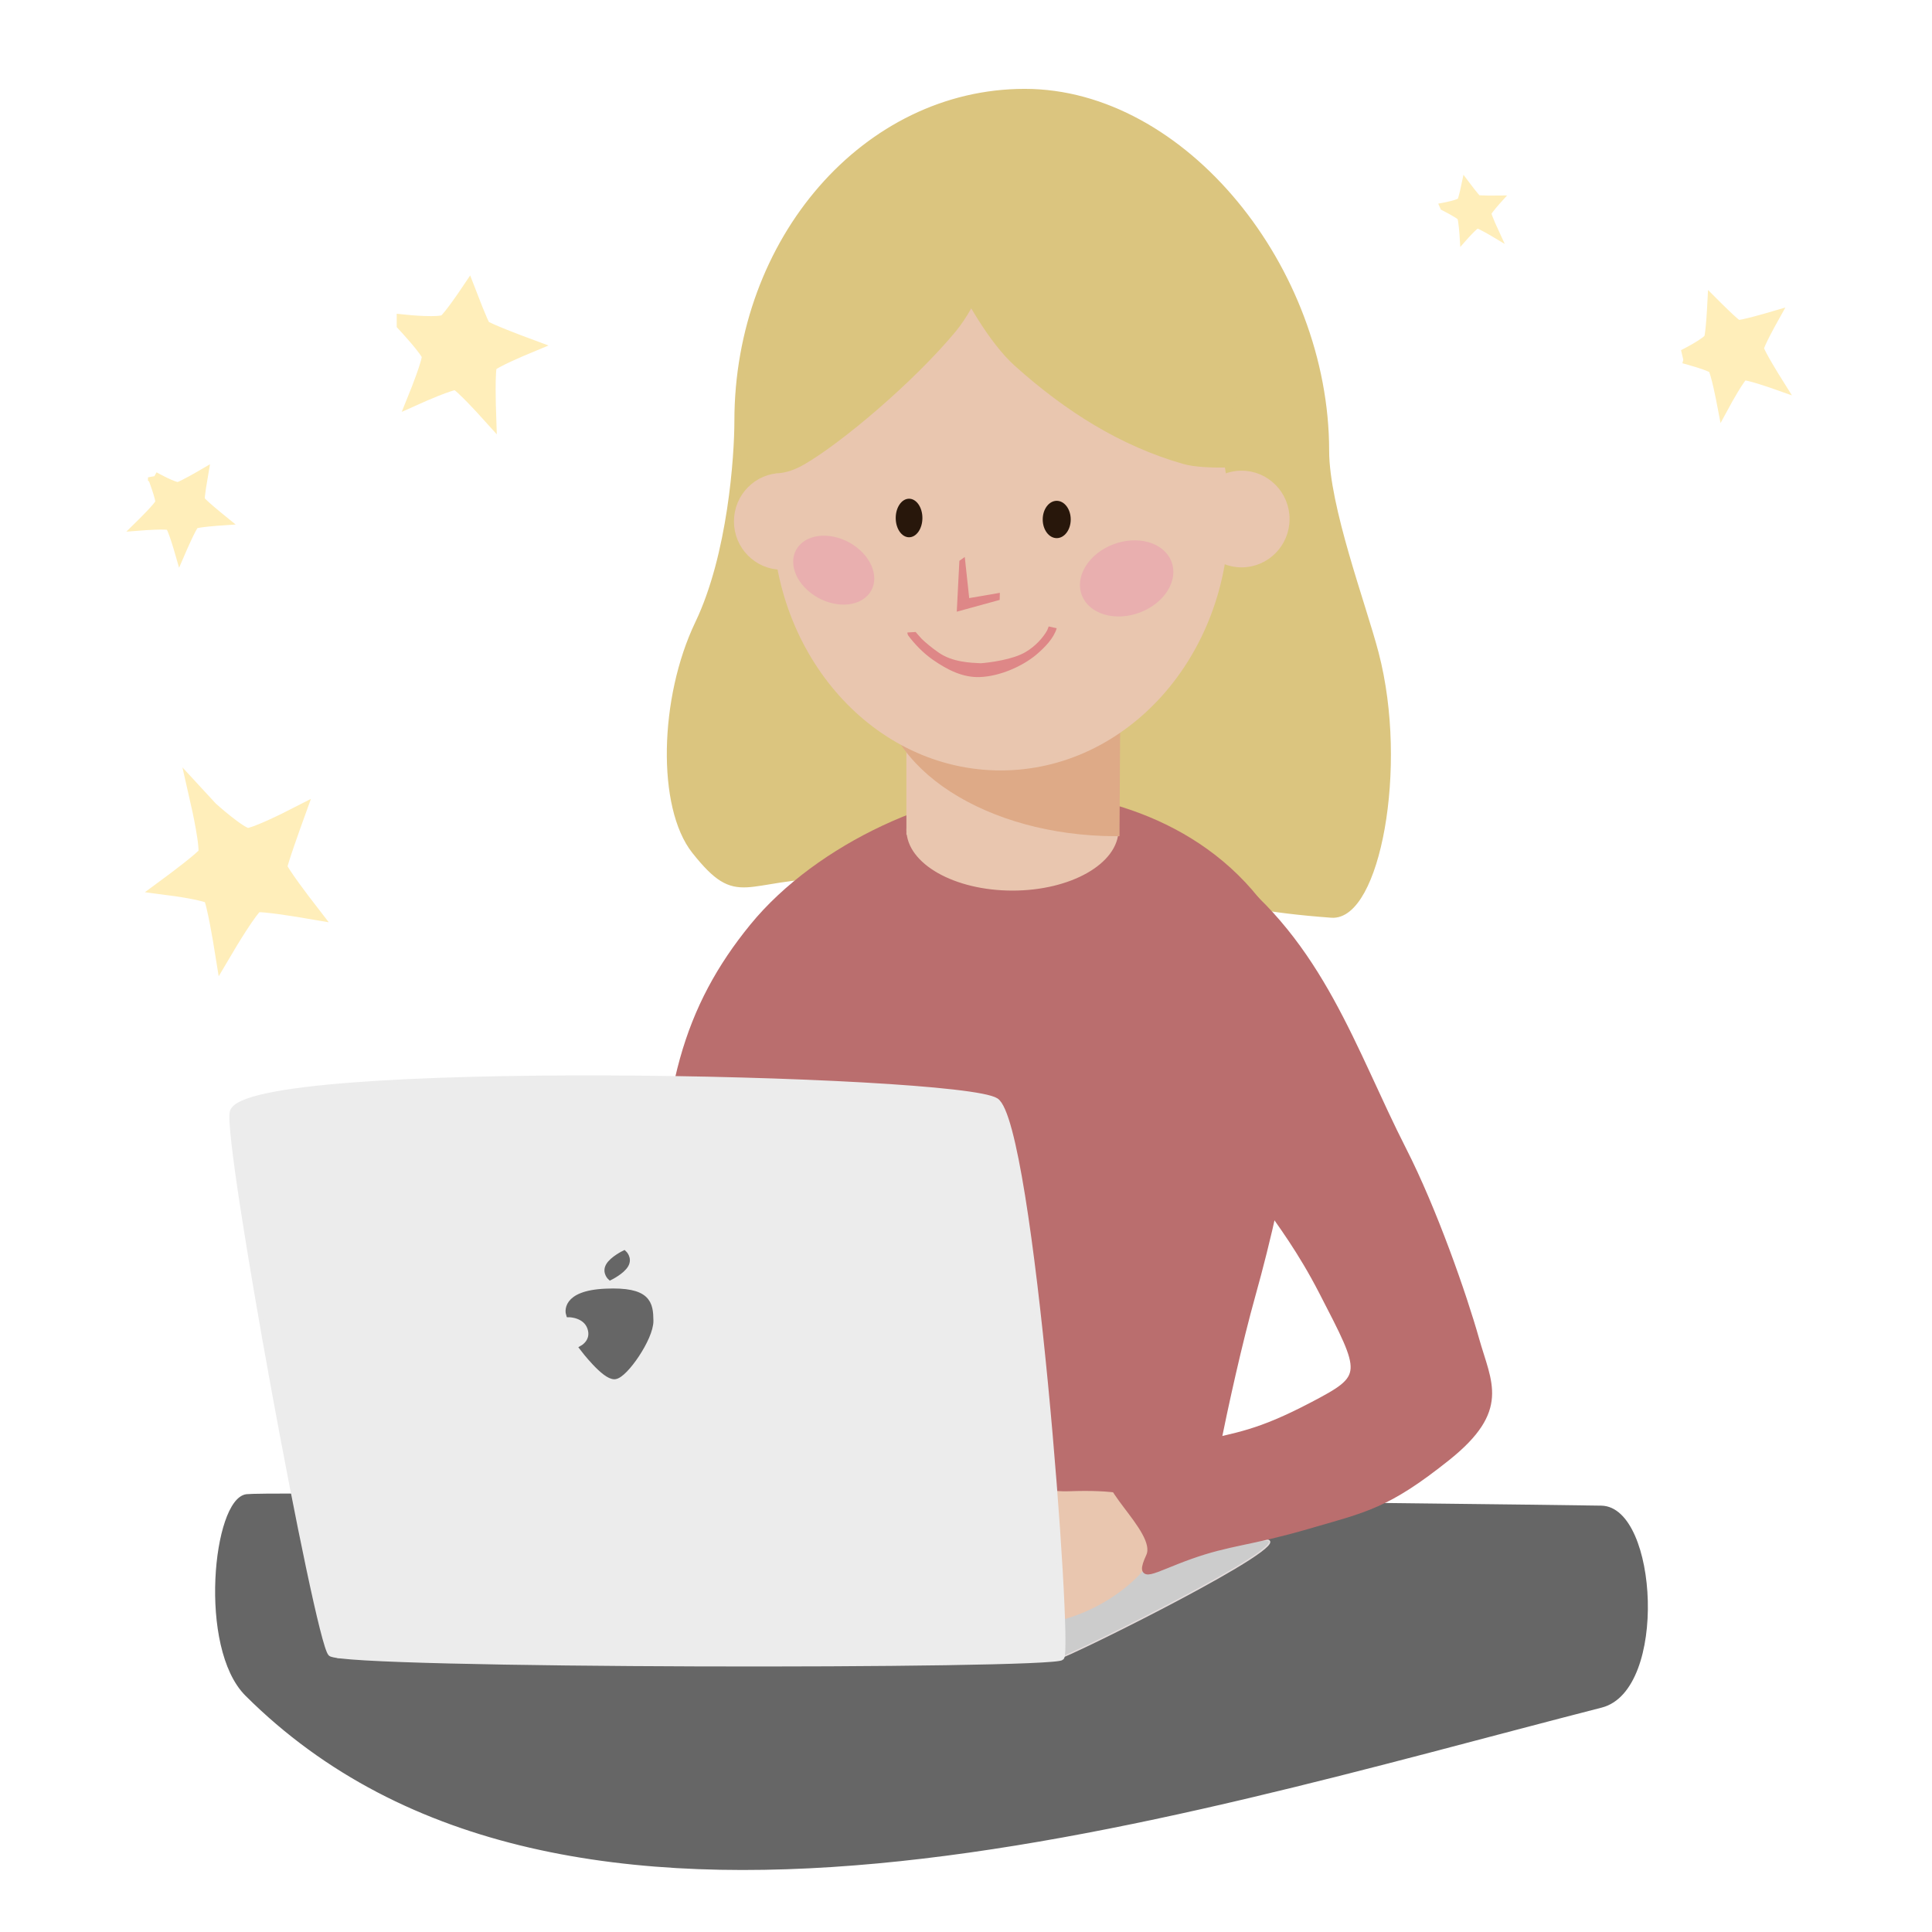
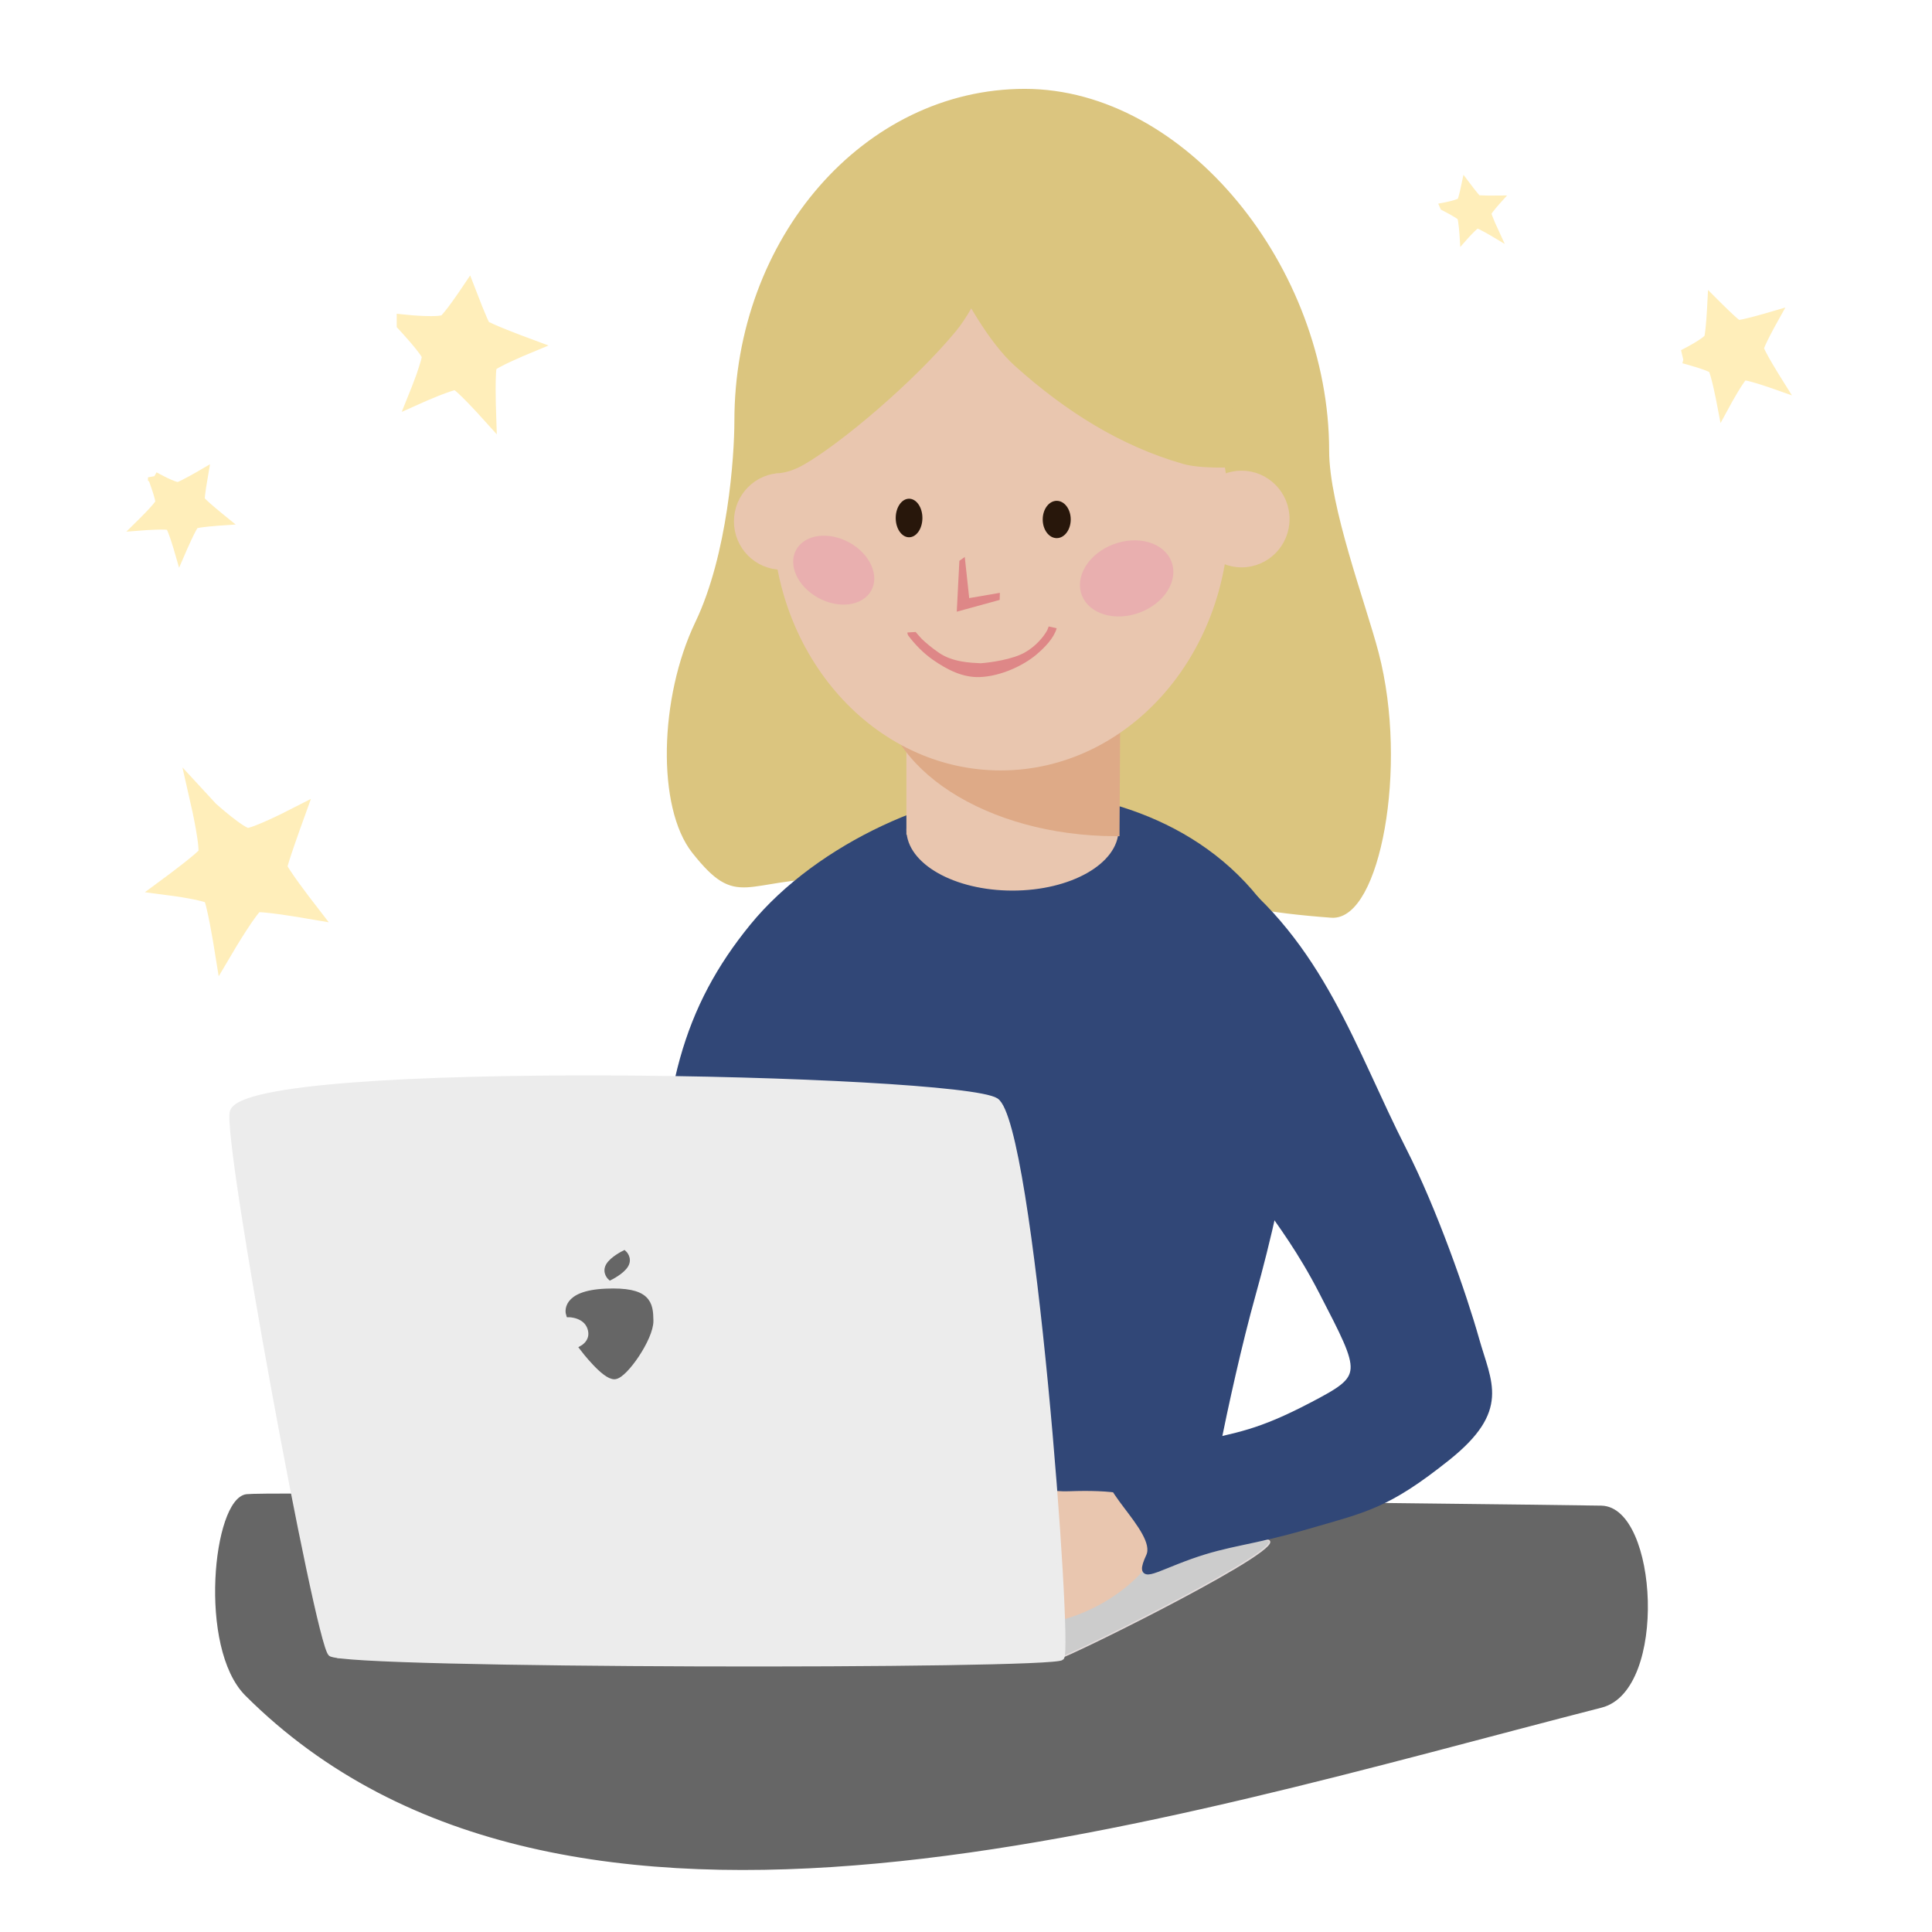
<svg xmlns="http://www.w3.org/2000/svg" width="140mm" height="140mm" viewBox="0 0 140 140" version="1.1" id="svg5215">
  <defs id="defs5209">
    </defs>
  <g id="layer1" transform="translate(0,-157)">
    <path style="opacity:1;fill:#dbc57f;fill-opacity:1;stroke:#dbc57f;stroke-width:0.586;stroke-opacity:1;paint-order:fill markers stroke" d="m 53.509,187.518 c 0,2.533 -0.478,9.726 -2.858,14.69 -2.588,5.397 -2.756,13.263 -0.246,16.422 3.168,3.986 3.369,1.778 10.044,1.716 6.675,-0.061 15.964,0.6 21.456,0.6 5.699,1e-5 4.995,1.561 14.588,2.264 3.156,0.232 5.296,-10.538 3.121,-18.854 -0.927,-3.543 -3.591,-10.59 -3.591,-14.681 0,-13.137 -10.306,-25.943 -21.765,-25.943 -11.46,0 -20.749,10.649 -20.749,23.786 z" id="path4797-2" />
    <ellipse style="fill:#e9c6af;stroke:#e9c6af;stroke-width:0.491;stroke-opacity:1" id="path81-5" cx="-89.968" cy="194.61" rx="3.233" ry="3.258" transform="scale(-1,1)" />
    <ellipse style="fill:#e9c6af;stroke:#e9c6af;stroke-width:0.491;stroke-opacity:1" id="path81-0-7" cx="-56.663" cy="194.782" rx="3.233" ry="3.258" transform="scale(-1,1)" />
-     <path style="opacity:1;fill:#ba6e6e;fill-opacity:1;stroke:#ba6e6e;stroke-width:1.048;stroke-miterlimit:4;stroke-dasharray:none;stroke-opacity:1;paint-order:fill markers stroke" d="m 44.402,268.892 c 0,0 4.176,-10.578 4.03,-21.612 -0.146,-11.035 1.622,-17.156 6.341,-22.943 4.719,-5.787 13.709,-9.789 19.802,-9.506 6.042,0.281 13.822,2.724 17.93,10.094 2.913,5.227 0.019,18.455 -2.018,25.759 -2.037,7.303 -3.785,17.29 -3.785,17.29 l -14.585,1.231 z" id="path4872-1" />
+     <path style="opacity:1;fill:#314777;fill-opacity:1;stroke:#314777;stroke-width:1.048;stroke-miterlimit:4;stroke-dasharray:none;stroke-opacity:1;paint-order:fill markers stroke" d="m 44.402,268.892 c 0,0 4.176,-10.578 4.03,-21.612 -0.146,-11.035 1.622,-17.156 6.341,-22.943 4.719,-5.787 13.709,-9.789 19.802,-9.506 6.042,0.281 13.822,2.724 17.93,10.094 2.913,5.227 0.019,18.455 -2.018,25.759 -2.037,7.303 -3.785,17.29 -3.785,17.29 l -14.585,1.231 z" id="path4872-1" />
    <g id="g4870-4" transform="matrix(-1.554669,0,0,1.276364,305.2257,126.0264)">
      <rect y="57.425" x="144.326" height="14.098" width="9.622" id="rect4838-0" style="opacity:1;fill:#e9c6af;fill-opacity:1;stroke:#e9c6af;stroke-width:0.265;stroke-opacity:1;paint-order:fill markers stroke" />
      <ellipse ry="3.322" rx="4.809" cy="71.373" cx="149.136" id="path4842-9" style="opacity:1;fill:#e9c6af;fill-opacity:1;stroke:#e9c6af;stroke-width:0.269;stroke-opacity:1;paint-order:fill markers stroke" />
    </g>
    <ellipse style="opacity:1;fill:#28170b;fill-opacity:1;stroke-width:0.421;paint-order:fill markers stroke" id="path4752-5-8" cx="-65.397" cy="190.838" rx="0.889" ry="1.273" transform="scale(-1,1)" />
    <path style="opacity:1;fill:#deaa87;fill-opacity:1;stroke:#deaa87;stroke-width:0.555;stroke-opacity:1;paint-order:fill markers stroke" id="path4951-8" d="m -64.137,206.522 a 16.775,10.795 0 0 1 -16.71,10.795 l -0.064,-10.795 z" transform="scale(-1,1)" />
    <ellipse style="opacity:1;fill:#e9c6af;stroke:#e9c6af;stroke-width:0.425;stroke-opacity:1" id="path77-5" cx="-72.514" cy="194.352" rx="16.329" ry="18.264" transform="scale(-1,1)" />
    <ellipse style="opacity:1;fill:#28170b;fill-opacity:1;stroke-width:0.464;paint-order:fill markers stroke" id="path4752-01" cx="-76.574" cy="194.643" rx="1.015" ry="1.352" transform="scale(-1,1)" />
    <ellipse style="opacity:1;fill:#28170b;fill-opacity:1;stroke-width:0.474;paint-order:fill markers stroke" id="path4752-0-9" ry="1.397" rx="0.967" cy="194.536" cx="-65.874" transform="scale(-1,1)" />
    <path style="color:#000000;font-style:normal;font-variant:normal;font-weight:normal;font-stretch:normal;font-size:medium;line-height:normal;font-family:sans-serif;font-variant-ligatures:normal;font-variant-position:normal;font-variant-caps:normal;font-variant-numeric:normal;font-variant-alternates:normal;font-feature-settings:normal;text-indent:0;text-align:start;text-decoration:none;text-decoration-line:none;text-decoration-style:solid;text-decoration-color:#000000;letter-spacing:normal;word-spacing:normal;text-transform:none;writing-mode:lr-tb;direction:ltr;text-orientation:mixed;dominant-baseline:auto;baseline-shift:baseline;text-anchor:start;white-space:normal;shape-padding:0;clip-rule:nonzero;display:inline;overflow:visible;visibility:visible;opacity:1;isolation:auto;mix-blend-mode:normal;color-interpolation:sRGB;color-interpolation-filters:linearRGB;solid-color:#000000;solid-opacity:1;vector-effect:none;fill:#de8787;fill-opacity:1;fill-rule:nonzero;stroke:none;stroke-width:0.726px;stroke-linecap:butt;stroke-linejoin:miter;stroke-miterlimit:4;stroke-dasharray:none;stroke-dashoffset:0;stroke-opacity:1;color-rendering:auto;image-rendering:auto;shape-rendering:auto;text-rendering:auto;enable-background:accumulate" d="m 69.52,197.639 0.391,-0.279 0.321,2.98 2.222,-0.381 -0.014,0.512 -3.109,0.854 z" id="path4787-5" />
    <path style="color:#000000;font-style:normal;font-variant:normal;font-weight:normal;font-stretch:normal;font-size:medium;line-height:normal;font-family:sans-serif;font-variant-ligatures:normal;font-variant-position:normal;font-variant-caps:normal;font-variant-numeric:normal;font-variant-alternates:normal;font-feature-settings:normal;text-indent:0;text-align:start;text-decoration:none;text-decoration-line:none;text-decoration-style:solid;text-decoration-color:#000000;letter-spacing:normal;word-spacing:normal;text-transform:none;writing-mode:lr-tb;direction:ltr;text-orientation:mixed;dominant-baseline:auto;baseline-shift:baseline;text-anchor:start;white-space:normal;shape-padding:0;clip-rule:nonzero;display:inline;overflow:visible;visibility:visible;opacity:1;isolation:auto;mix-blend-mode:normal;color-interpolation:sRGB;color-interpolation-filters:linearRGB;solid-color:#000000;solid-opacity:1;vector-effect:none;fill:#de8787;fill-opacity:1;fill-rule:nonzero;stroke:none;stroke-width:0.58px;stroke-linecap:butt;stroke-linejoin:miter;stroke-miterlimit:4;stroke-dasharray:none;stroke-dashoffset:0;stroke-opacity:1;color-rendering:auto;image-rendering:auto;shape-rendering:auto;text-rendering:auto;enable-background:accumulate" d="m 76.573,202.525 c -0.213,0.731 -0.877,1.408 -1.501,1.934 -0.943,0.782 -2.538,1.535 -4.038,1.602 -1.252,0.057 -2.37,-0.514 -3.428,-1.246 -0.733,-0.513 -1.336,-1.154 -1.789,-1.759 -0.032,-0.059 -0.066,-0.115 -0.06,-0.224 l 0.593,-0.036 c 0,0 0.35,0.407 0.442,0.501 0.302,0.291 0.735,0.651 1.236,0.998 1.002,0.694 2.318,0.733 3.039,0.767 0.615,-0.044 2.357,-0.265 3.261,-0.82 0.685,-0.396 1.263,-1.041 1.553,-1.562 -0.001,0.01 0.112,-0.285 0.112,-0.285 z" id="path4793-0" />
    <path style="fill:#dbc57f;fill-opacity:1;stroke:#dbc57f;stroke-width:0.506px;stroke-linecap:butt;stroke-linejoin:miter;stroke-opacity:1" d="m 66.596,170.735 c 0,0 3.464,9.32 7.126,12.601 3.662,3.281 7.593,5.752 12.083,7.039 1.598,0.458 4.988,0.157 4.988,0.157 l -4.424,-13.785 -10.746,-6.4 z" id="path4806-8" />
    <path style="fill:#dbc57f;fill-opacity:1;stroke:#dbc57f;stroke-width:0.469px;stroke-linecap:butt;stroke-linejoin:miter;stroke-opacity:1" d="m 73.76,168.769 c 0,0 -1.686,8.483 -4.7,12.114 -3.014,3.631 -8.219,8.023 -10.9,9.569 -2.681,1.545 -3.775,-0.319 -3.775,-0.319 l 1.721,-12.376 9.687,-8.781 z" id="path4806-3-3" />
    <ellipse style="opacity:1;fill:#e9afaf;fill-opacity:1;stroke:#e9afaf;stroke-width:0.345;stroke-opacity:1;paint-order:fill markers stroke" id="path4901-5" cx="-165.71" cy="185.844" rx="3.01" ry="2.817" transform="matrix(-0.9815808,-0.1910475,-0.4359391,0.8999762,0,0)" />
    <ellipse style="opacity:1;fill:#e9afaf;fill-opacity:1;stroke:#e9afaf;stroke-width:0.3;stroke-opacity:1;paint-order:fill markers stroke" id="path4901-2-9" cx="109.647" cy="196.192" rx="2.237" ry="2.877" transform="matrix(-0.7854558,0.6189178,0.7469124,0.6649224,0,0)" />
    <path style="opacity:1;fill:#666666;fill-opacity:1;stroke:#666666;stroke-width:0.244;stroke-opacity:1;paint-order:fill markers stroke" d="m 116.039,266.227 c -4.445,-0.088 -95.87,-1.119 -98.167,-0.831 -2.298,0.288 -3.414,10.986 0,14.393 23.04,22.99 66.095,9.058 98.167,0.831 4.694,-1.204 3.96,-14.315 0,-14.393 z" id="rect5267" />
    <path style="opacity:1;fill:#cccccc;fill-opacity:1;stroke:#e3dbdb;stroke-width:0.102;stroke-opacity:1;paint-order:fill markers stroke" d="m 91.749,268.598 c -2.615,-0.131 -52.226,0.116 -54.612,0.331 -2.131,0.192 -13.582,8.103 -12.649,8.172 0.933,0.069 51.549,0.145 52.162,0.094 0.612,-0.051 17.606,-8.472 15.099,-8.597 z" id="rect5044-9-2" />
    <g id="g8061" style="stroke:#e9c6af;stroke-opacity:1" transform="matrix(1.475693,0.09309741,-0.05126022,1.73245,14.02737,57.39175)">
      <path id="path8051" d="m 51.737,118.048 c 0.45,1.221 -1.584,3.602 -4.727,4.552 -3.143,0.95 -5.964,1.316 -6.415,0.095 -0.45,-1.221 0.883,-3.664 4.078,-3.872 2.539,-0.165 6.613,-1.997 7.064,-0.776 z" style="opacity:1;fill:#e9c6af;fill-opacity:1;stroke:#e9c6af;stroke-width:0.191;stroke-opacity:1;paint-order:fill markers stroke" />
      <path id="path8056" d="m 50.636,118.022 c 0.175,-0.647 -1.589,-0.697 -3.539,-0.532 -1.984,0.168 -3.227,-0.617 -3.402,0.029 -0.175,0.647 1.237,1.283 3.154,1.422 1.917,0.139 3.613,-0.273 3.788,-0.92 z" style="opacity:1;fill:#e9c6af;fill-opacity:1;stroke:#e9c6af;stroke-width:0.301;stroke-opacity:1;paint-order:fill markers stroke" />
    </g>
-     <path style="opacity:1;fill:#ba6e6e;fill-opacity:1;stroke:#ba6e6e;stroke-width:0.419;stroke-miterlimit:4;stroke-dasharray:none;stroke-opacity:1;paint-order:fill markers stroke" d="m 83.258,269.756 c -0.86,1.906 0.16,1.031 2.994,0.018 2.833,-1.013 4.336,-0.969 8.484,-2.177 4.2,-1.223 5.772,-1.463 10.145,-4.957 4.373,-3.494 2.993,-5.406 2.096,-8.593 -0.897,-3.187 -3.048,-9.366 -5.279,-13.741 -3.653,-7.164 -5.953,-14.897 -13.154,-20.251 0.046,0.177 0.195,7.262 1.08,10.763 l 1.609,6.364 c 0,0 -0.204,1.327 -0.764,3.516 -0.56,2.189 2.206,3.882 5.311,9.902 3.105,6.02 3.253,6.142 -0.692,8.21 -3.945,2.067 -5.385,2.176 -8.472,2.91 -3.088,0.734 -4.238,1.137 -5.687,1.624 -2.165,0.727 3.19,4.506 2.331,6.413 z" id="path7356" />
+     <path style="opacity:1;fill:#314777;fill-opacity:1;stroke:#314777;stroke-width:0.419;stroke-miterlimit:4;stroke-dasharray:none;stroke-opacity:1;paint-order:fill markers stroke" d="m 83.258,269.756 c -0.86,1.906 0.16,1.031 2.994,0.018 2.833,-1.013 4.336,-0.969 8.484,-2.177 4.2,-1.223 5.772,-1.463 10.145,-4.957 4.373,-3.494 2.993,-5.406 2.096,-8.593 -0.897,-3.187 -3.048,-9.366 -5.279,-13.741 -3.653,-7.164 -5.953,-14.897 -13.154,-20.251 0.046,0.177 0.195,7.262 1.08,10.763 l 1.609,6.364 c 0,0 -0.204,1.327 -0.764,3.516 -0.56,2.189 2.206,3.882 5.311,9.902 3.105,6.02 3.253,6.142 -0.692,8.21 -3.945,2.067 -5.385,2.176 -8.472,2.91 -3.088,0.734 -4.238,1.137 -5.687,1.624 -2.165,0.727 3.19,4.506 2.331,6.413 z" id="path7356" />
    <path style="opacity:1;fill:#ececec;fill-opacity:1;stroke:#ececec;stroke-width:0.377;stroke-opacity:1;paint-order:fill markers stroke" d="m 72.177,236.752 c -2.688,-1.731 -54.312,-2.899 -55.336,0.816 -0.543,1.971 6.16,38.347 7.119,39.262 0.959,0.915 52.341,0.953 52.97,0.283 0.629,-0.67 -2.176,-38.701 -4.753,-40.361 z" id="rect5044" />
    <path style="opacity:1;fill:#666666;fill-opacity:1;stroke:#666666;stroke-width:0.538;stroke-miterlimit:4;stroke-dasharray:none;stroke-opacity:1;paint-order:fill markers stroke" d="m 42.824,253.197 c 0.342,0.996 -0.52,1.506 -0.52,1.506 0,0 1.553,2.034 2.241,1.973 0.688,-0.061 2.55,-2.74 2.535,-3.967 -0.015,-1.235 -0.134,-2.192 -3.187,-2.059 -3.053,0.133 -2.62,1.535 -2.62,1.535 0,0 1.209,0.015 1.551,1.012 z" id="path8026" />
    <path style="opacity:1;fill:#666666;fill-opacity:1;stroke:#666666;stroke-width:0.343;stroke-miterlimit:4;stroke-dasharray:none;stroke-opacity:1;paint-order:fill markers stroke" d="m 44.068,248.71 c 0.281,-0.501 1.163,-0.929 1.163,-0.929 0,0 0.426,0.385 0.145,0.886 -0.281,0.501 -1.163,0.929 -1.163,0.929 0,0 -0.426,-0.385 -0.145,-0.886 z" id="path8048" />
    <path class="star2" style="opacity:1;fill:#ffeeba;fill-opacity:1;stroke:#ffeeba;stroke-width:1.287;stroke-miterlimit:4;stroke-dasharray:none;stroke-opacity:1;paint-order:fill markers stroke" d="m 29.391,180.45 c 0,0 2.552,0.263 2.958,-0.06 0.405,-0.323 1.564,-2.044 1.564,-2.044 0,0 0.84,2.189 1.027,2.426 0.187,0.237 3.052,1.299 3.052,1.299 0,0 -2.385,0.993 -2.59,1.315 -0.205,0.322 -0.104,3.35 -0.104,3.35 0,0 -1.825,-2.022 -2.201,-2.116 -0.375,-0.095 -2.792,0.987 -2.792,0.987 0,0 0.97,-2.405 0.905,-2.839 -0.064,-0.433 -1.819,-2.317 -1.819,-2.317 z" id="path9714-7" />
    <path class="star1" style="opacity:1;fill:#ffeeba;fill-opacity:1;stroke:#ffeeba;stroke-width:1.019;stroke-miterlimit:4;stroke-dasharray:none;stroke-opacity:1;paint-order:fill markers stroke" d="m 122.041,182.83 c 0,0 1.814,-0.905 1.946,-1.293 0.132,-0.388 0.233,-2.353 0.233,-2.353 0,0 1.432,1.433 1.658,1.512 0.226,0.079 2.445,-0.573 2.445,-0.573 0,0 -1.019,1.826 -1.018,2.128 0.001,0.302 1.337,2.433 1.337,2.433 0,0 -2.055,-0.727 -2.346,-0.631 -0.291,0.096 -1.386,2.108 -1.386,2.108 0,0 -0.436,-2.286 -0.664,-2.549 -0.228,-0.263 -2.204,-0.782 -2.204,-0.782 z" id="path9714-7-3-3" />
    <path class="star1" style="opacity:1;fill:#ffeeba;fill-opacity:1;stroke:#ffeeba;stroke-width:1.477;stroke-miterlimit:4;stroke-dasharray:none;stroke-opacity:1;paint-order:fill markers stroke" d="m 15.127,215.764 c 0,0 2.186,1.974 2.811,1.977 0.624,0.003 3.263,-1.343 3.263,-1.343 0,0 -1.126,3.116 -1.131,3.445 -0.005,0.329 2.013,2.943 2.013,2.943 0,0 -3.132,-0.535 -3.568,-0.402 -0.436,0.133 -2.263,3.224 -2.263,3.224 0,0 -0.55,-3.418 -0.829,-3.755 -0.279,-0.338 -3.01,-0.694 -3.01,-0.694 0,0 2.385,-1.762 2.654,-2.175 0.269,-0.413 -0.512,-3.84 -0.512,-3.84 z" id="path9714-7-3-8" />
    <path class="star1" style="opacity:1;fill:#ffeeba;fill-opacity:1;stroke:#ffeeba;stroke-width:0.836;stroke-miterlimit:4;stroke-dasharray:none;stroke-opacity:1;paint-order:fill markers stroke" d="m 11.14,191.592 c 0,0 1.483,0.832 1.808,0.75 0.326,-0.082 1.703,-0.886 1.703,-0.886 0,0 -0.281,1.61 -0.226,1.798 0.055,0.189 1.562,1.409 1.562,1.409 0,0 -1.724,0.117 -1.928,0.252 -0.204,0.135 -1.003,1.989 -1.003,1.989 0,0 -0.495,-1.72 -0.699,-1.876 -0.204,-0.155 -2.091,-0.008 -2.091,-0.008 0,0 1.336,-1.311 1.404,-1.583 0.068,-0.272 -0.53,-1.846 -0.53,-1.846 z" id="path9714-7-3-3-3" />
    <path class="star2" style="opacity:1;fill:#ffeeba;fill-opacity:1;stroke:#ffeeba;stroke-width:0.581;stroke-miterlimit:4;stroke-dasharray:none;stroke-opacity:1;paint-order:fill markers stroke" d="m 104.634,171.975 c 0,0 1.139,-0.213 1.247,-0.4 0.108,-0.187 0.321,-1.219 0.321,-1.219 0,0 0.732,0.976 0.858,1.051 0.127,0.076 1.485,0.057 1.485,0.057 0,0 -0.743,0.822 -0.765,0.983 -0.023,0.161 0.597,1.495 0.597,1.495 0,0 -1.154,-0.692 -1.332,-0.684 -0.179,0.008 -0.981,0.918 -0.981,0.918 0,0 -0.078,-1.283 -0.192,-1.456 -0.114,-0.174 -1.237,-0.743 -1.237,-0.743 z" id="path9714-7-3-3-3-2" />
  </g>
  <style id="style40">
      @keyframes blink {
         0%, 100% {
                  opacity: 0;
            }
            50% {
                  opacity: 1;
            }
         } 
         
      .star1 {
         position: relative;
         animation: blink 1.5s ease infinite;
      }
      .star2 {
         position: relative;
         animation: blink 2.5s ease infinite;
      }
   </style>
</svg>
